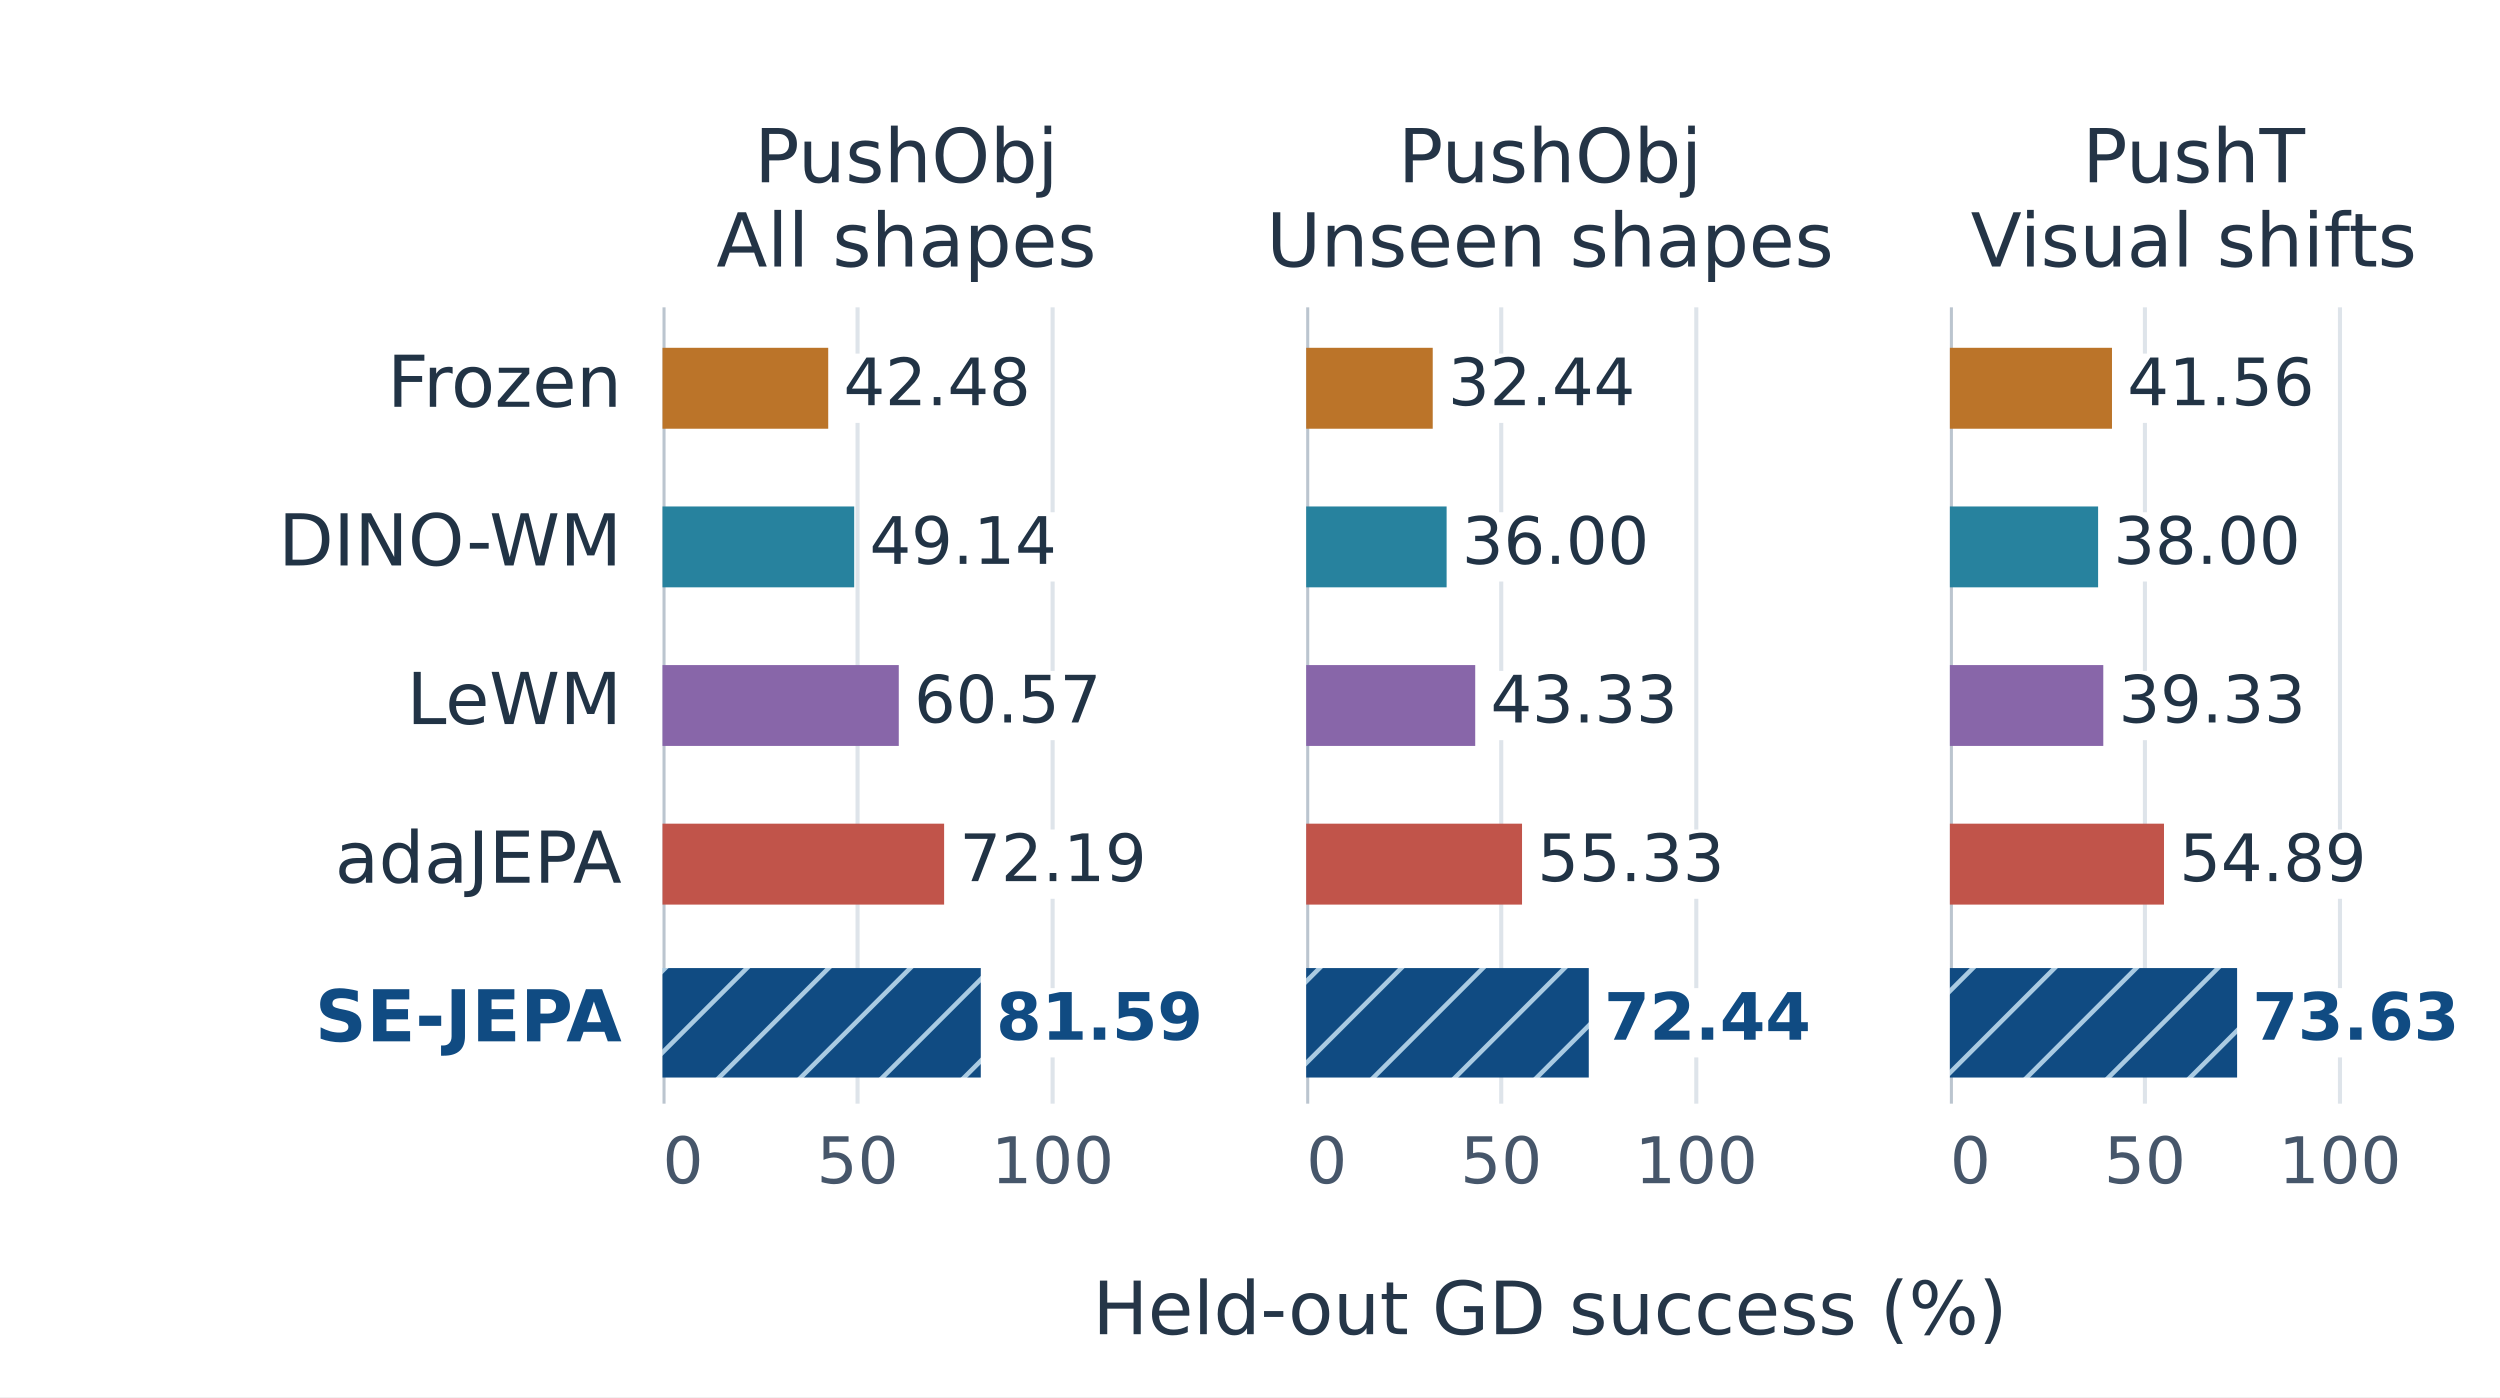
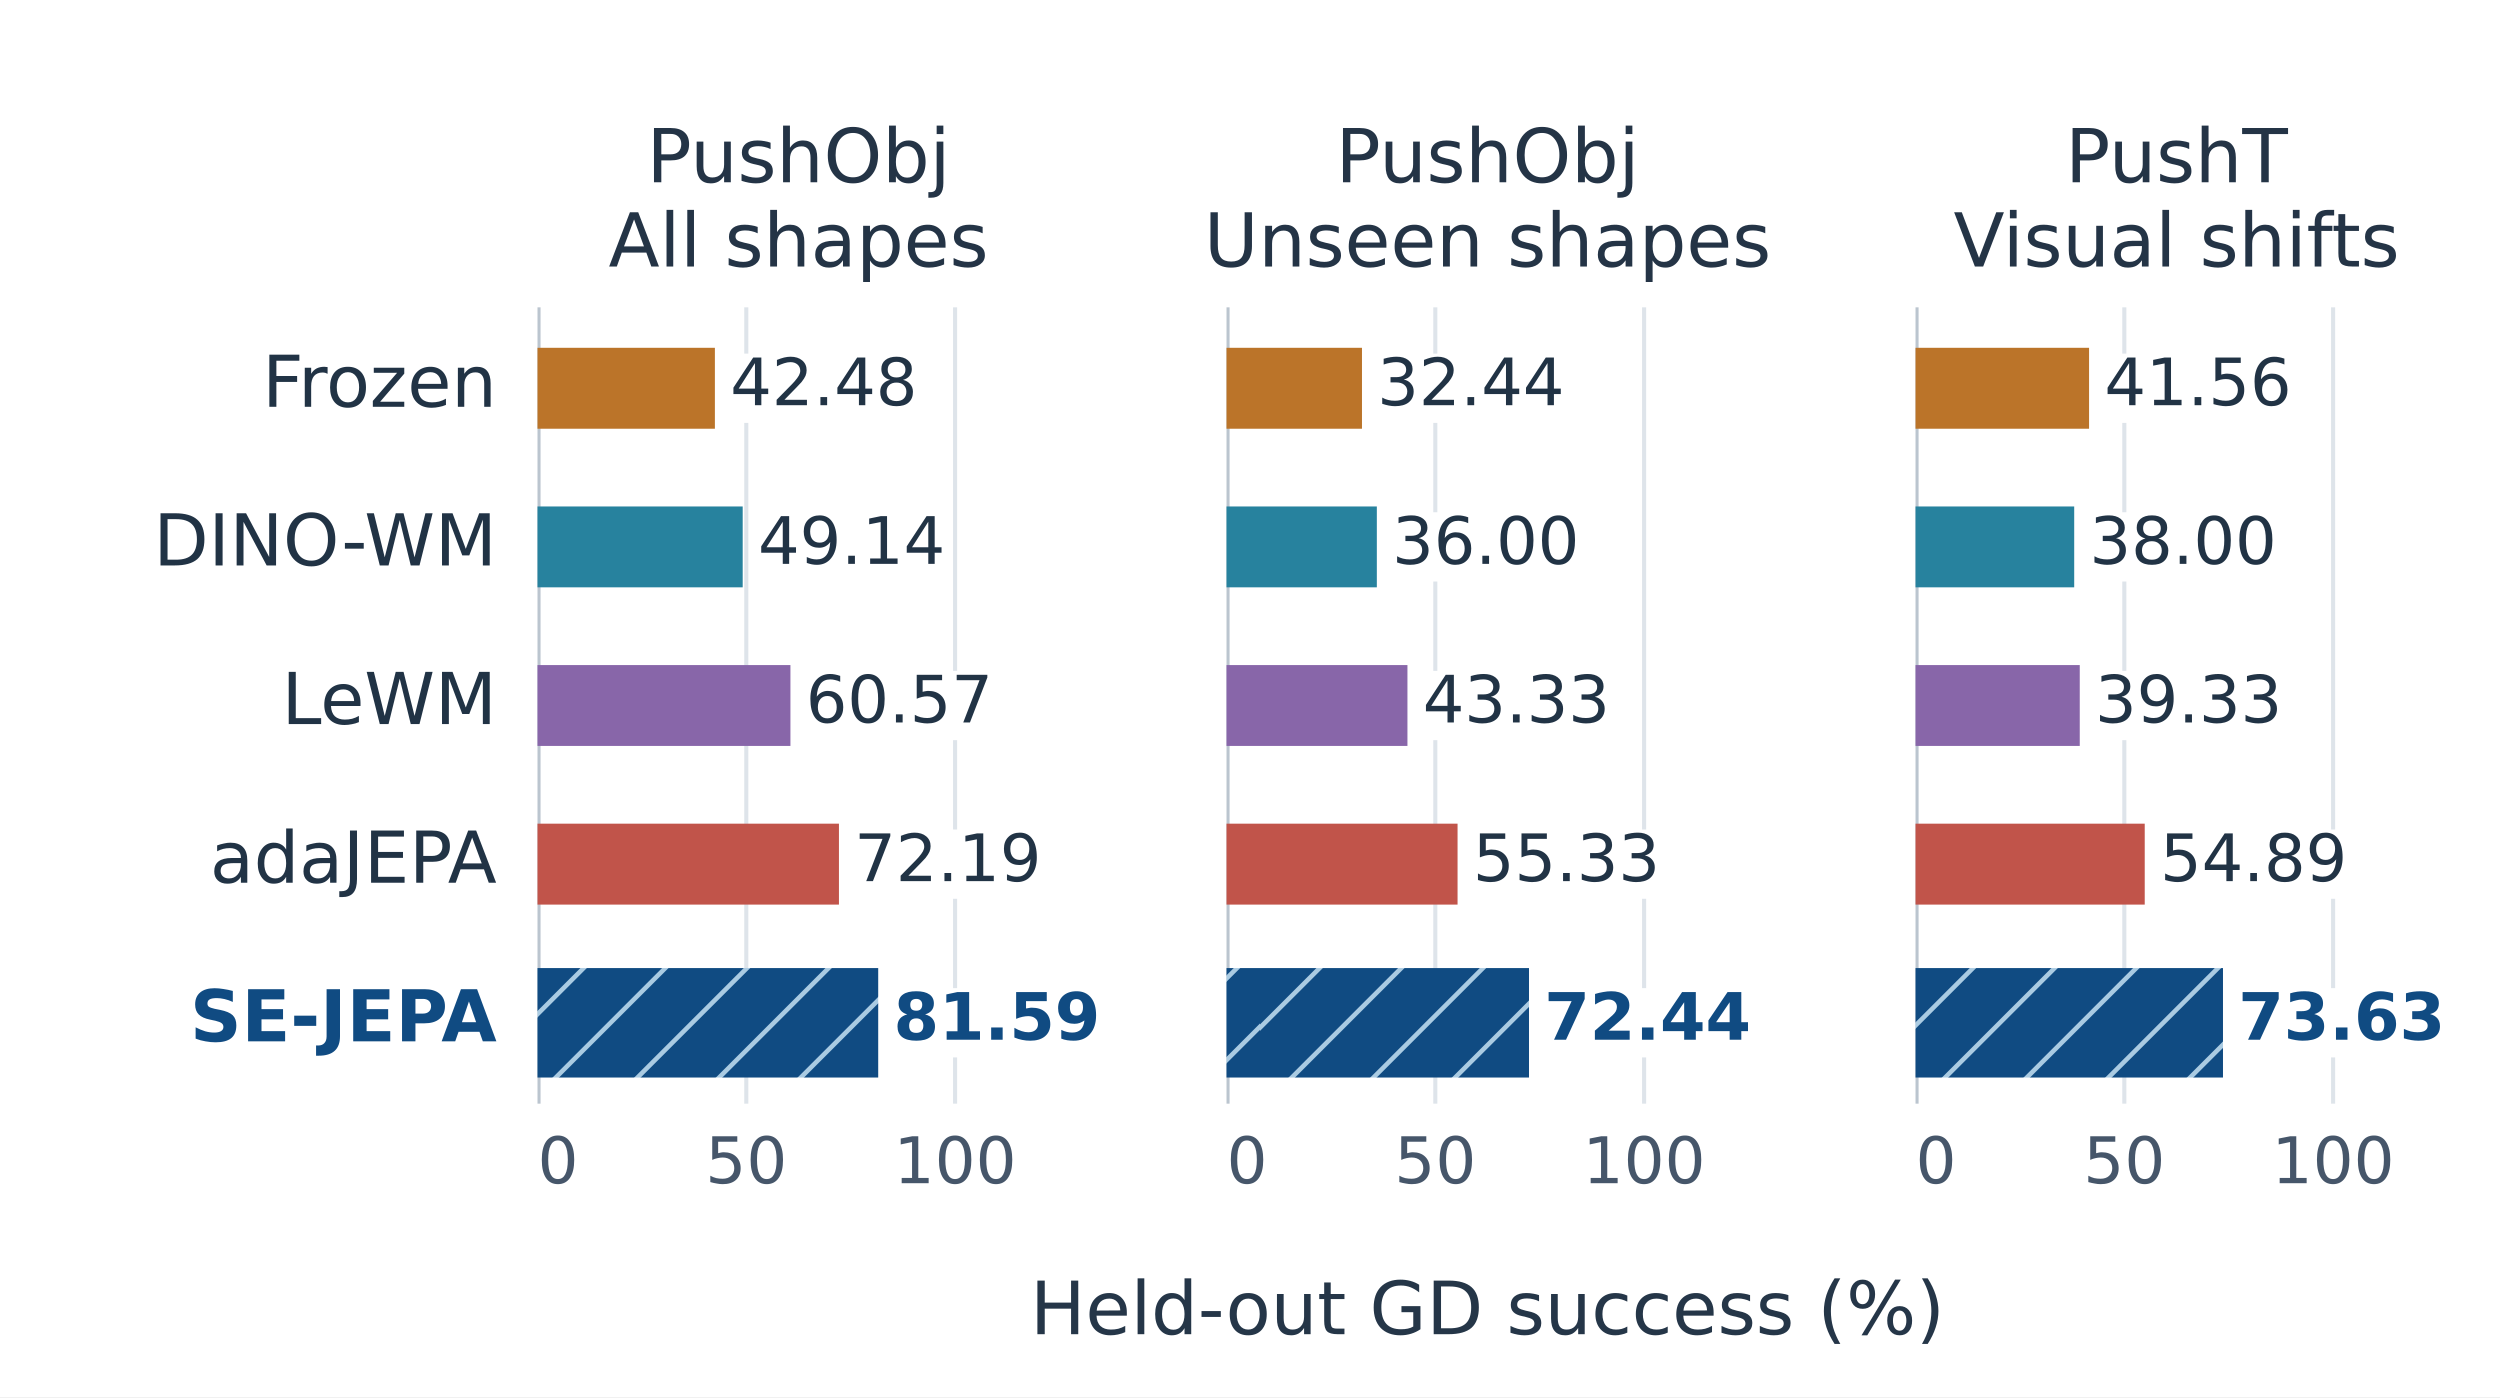
<svg xmlns="http://www.w3.org/2000/svg" width="244.8pt" height="136.8pt" viewBox="0 0 244.8 136.8" version="1.1">
  <defs>
    <style type="text/css">*{stroke-linejoin: round; stroke-linecap: butt}</style>
  </defs>
  <g id="figure_1">
    <g id="patch_1">
      <path d="M 0 136.8  L 244.8 136.8  L 244.8 0  L 0 0  z " style="fill: #ffffff" />
    </g>
    <g id="axes_1">
      <g id="patch_2">
-         <path d="M 64.872 108.072  L 112.621 108.072  L 112.621 30.096  L 64.872 30.096  z " style="fill: #ffffff" />
+         <path d="M 52.632 108.072  L 103.744 108.072  L 103.744 30.096  L 52.632 30.096  z " style="fill: #ffffff" />
      </g>
      <g id="line2d_1">
-         <path d="M 64.872 108.072  L 64.872 30.096  " clip-path="url(#pd72a1151b1)" style="fill: none; stroke: #bbc5cf; stroke-width: 0.6; stroke-linecap: square" />
+         <path d="M 52.632 108.072  L 52.632 30.096  " clip-path="url(#pdd5d672293)" style="fill: none; stroke: #bbc5cf; stroke-width: 0.6; stroke-linecap: square" />
      </g>
      <g id="line2d_2">
-         <path d="M 83.972 108.072  L 83.972 30.096  " clip-path="url(#pd72a1151b1)" style="fill: none; stroke: #dee4ea; stroke-width: 0.4; stroke-linecap: square" />
+         <path d="M 73.077 108.072  L 73.077 30.096  " clip-path="url(#pdd5d672293)" style="fill: none; stroke: #dee4ea; stroke-width: 0.4; stroke-linecap: square" />
      </g>
      <g id="line2d_3">
-         <path d="M 103.072 108.072  L 103.072 30.096  " clip-path="url(#pd72a1151b1)" style="fill: none; stroke: #dee4ea; stroke-width: 0.4; stroke-linecap: square" />
+         <path d="M 93.522 108.072  L 93.522 30.096  " clip-path="url(#pdd5d672293)" style="fill: none; stroke: #dee4ea; stroke-width: 0.4; stroke-linecap: square" />
      </g>
      <g id="GD-pushobj_all-Frozen">
-         <path d="M 64.872 34.057  L 81.099 34.057  L 81.099 41.979  L 64.872 41.979  z " clip-path="url(#pd72a1151b1)" style="fill: #bb7429" />
+         <path d="M 52.632 34.057  L 70.002 34.057  L 70.002 41.979  L 52.632 41.979  z " clip-path="url(#pdd5d672293)" style="fill: #bb7429" />
      </g>
      <g id="GD-pushobj_all-DINO-WM">
-         <path d="M 64.872 49.59  L 83.643 49.59  L 83.643 57.512  L 64.872 57.512  z " clip-path="url(#pd72a1151b1)" style="fill: #27829e" />
+         <path d="M 52.632 49.59  L 72.725 49.59  L 72.725 57.512  L 52.632 57.512  z " clip-path="url(#pdd5d672293)" style="fill: #27829e" />
      </g>
      <g id="GD-pushobj_all-LeWM">
-         <path d="M 64.872 65.123  L 88.009 65.123  L 88.009 73.045  L 64.872 73.045  z " clip-path="url(#pd72a1151b1)" style="fill: #8866a9" />
+         <path d="M 52.632 65.123  L 77.399 65.123  L 77.399 73.045  L 52.632 73.045  z " clip-path="url(#pdd5d672293)" style="fill: #8866a9" />
      </g>
      <g id="GD-pushobj_all-AdaJEPA">
-         <path d="M 64.872 80.656  L 92.448 80.656  L 92.448 88.578  L 64.872 88.578  z " clip-path="url(#pd72a1151b1)" style="fill: #c1544a" />
+         <path d="M 52.632 80.656  L 82.15 80.656  L 82.15 88.578  L 52.632 88.578  z " clip-path="url(#pdd5d672293)" style="fill: #c1544a" />
      </g>
      <g id="GD-pushobj_all-SE-JEPA">
-         <path d="M 64.872 94.791  L 96.039 94.791  L 96.039 105.509  L 64.872 105.509  z " clip-path="url(#pd72a1151b1)" style="fill: url(#h5310ae9c62)" />
+         <path d="M 52.632 94.791  L 85.994 94.791  L 85.994 105.509  L 52.632 105.509  z " clip-path="url(#pdd5d672293)" style="fill: url(#h5310ae9c62)" />
      </g>
      <g id="matplotlib.axis_1">
        <g id="xtick_1">
          <g id="line2d_4" />
          <g id="text_1">
-             <text style="font-size: 6.3px; font-family: 'DejaVu Sans'; text-anchor: start; fill: #46566a" x="64.872" y="115.859" transform="rotate(-0 64.872 115.8585)">0</text>
+             <text style="font-size: 6.3px; font-family: 'DejaVu Sans'; text-anchor: start; fill: #46566a" x="52.632" y="115.859" transform="rotate(-0 52.632 115.8585)">0</text>
          </g>
        </g>
        <g id="xtick_2">
          <g id="line2d_5" />
          <g id="text_2">
-             <text style="font-size: 6.3px; font-family: 'DejaVu Sans'; text-anchor: middle; fill: #46566a" x="83.972" y="115.859" transform="rotate(-0 83.97178 115.8585)">50</text>
+             <text style="font-size: 6.3px; font-family: 'DejaVu Sans'; text-anchor: middle; fill: #46566a" x="73.077" y="115.859" transform="rotate(-0 73.07684 115.8585)">50</text>
          </g>
        </g>
        <g id="xtick_3">
          <g id="line2d_6" />
          <g id="text_3">
-             <text style="font-size: 6.3px; font-family: 'DejaVu Sans'; text-anchor: middle; fill: #46566a" x="103.072" y="115.859" transform="rotate(-0 103.0716 115.8585)">100</text>
+             <text style="font-size: 6.3px; font-family: 'DejaVu Sans'; text-anchor: middle; fill: #46566a" x="93.522" y="115.859" transform="rotate(-0 93.52167 115.8585)">100</text>
          </g>
        </g>
      </g>
      <g id="matplotlib.axis_2" />
      <g id="text_4">
-         <text style="font-size: 7px; font-family: 'DejaVu Sans'; text-anchor: end; fill: #213345" x="60.872" y="39.836" transform="rotate(-0 60.872 39.83622)">Frozen</text>
+         <text style="font-size: 7px; font-family: 'DejaVu Sans'; text-anchor: end; fill: #213345" x="48.632" y="39.836" transform="rotate(-0 48.632 39.83622)">Frozen</text>
      </g>
      <g id="text_5">
        <g id="patch_3">
-           <path d="M 82.407 41.41  L 101.113 41.41  L 101.113 34.626  L 82.407 34.626  z " style="fill: #ffffff" />
-         </g>
-         <text style="font-size: 6.4px; font-family: 'DejaVu Sans'; text-anchor: start; fill: #213345" x="82.599" y="39.68" transform="rotate(-0 82.59917 39.68037)">42.48</text>
+           <path d="M 71.31 41.41  L 90.016 41.41  L 90.016 34.626  L 71.31 34.626  z " style="fill: #ffffff" />
+         </g>
+         <text style="font-size: 6.4px; font-family: 'DejaVu Sans'; text-anchor: start; fill: #213345" x="71.502" y="39.68" transform="rotate(-0 71.50193 39.68037)">42.48</text>
      </g>
      <g id="text_6">
-         <text style="font-size: 7px; font-family: 'DejaVu Sans'; text-anchor: end; fill: #213345" x="60.872" y="55.369" transform="rotate(-0 60.872 55.36929)">DINO-WM</text>
+         <text style="font-size: 7px; font-family: 'DejaVu Sans'; text-anchor: end; fill: #213345" x="48.632" y="55.369" transform="rotate(-0 48.632 55.36929)">DINO-WM</text>
      </g>
      <g id="text_7">
        <g id="patch_4">
-           <path d="M 84.951 56.943  L 103.657 56.943  L 103.657 50.159  L 84.951 50.159  z " style="fill: #ffffff" />
-         </g>
-         <text style="font-size: 6.4px; font-family: 'DejaVu Sans'; text-anchor: start; fill: #213345" x="85.143" y="55.213" transform="rotate(-0 85.14326 55.21343)">49.14</text>
+           <path d="M 74.033 56.943  L 92.739 56.943  L 92.739 50.159  L 74.033 50.159  z " style="fill: #ffffff" />
+         </g>
+         <text style="font-size: 6.4px; font-family: 'DejaVu Sans'; text-anchor: start; fill: #213345" x="74.225" y="55.213" transform="rotate(-0 74.22518 55.21343)">49.14</text>
      </g>
      <g id="text_8">
-         <text style="font-size: 7px; font-family: 'DejaVu Sans'; text-anchor: end; fill: #213345" x="60.872" y="70.902" transform="rotate(-0 60.872 70.90236)">LeWM</text>
+         <text style="font-size: 7px; font-family: 'DejaVu Sans'; text-anchor: end; fill: #213345" x="48.632" y="70.902" transform="rotate(-0 48.632 70.90236)">LeWM</text>
      </g>
      <g id="text_9">
        <g id="patch_5">
-           <path d="M 89.317 72.476  L 108.023 72.476  L 108.023 65.692  L 89.317 65.692  z " style="fill: #ffffff" />
-         </g>
-         <text style="font-size: 6.4px; font-family: 'DejaVu Sans'; text-anchor: start; fill: #213345" x="89.509" y="70.746" transform="rotate(-0 89.50947 70.7465)">60.57</text>
+           <path d="M 78.707 72.476  L 97.413 72.476  L 97.413 65.692  L 78.707 65.692  z " style="fill: #ffffff" />
+         </g>
+         <text style="font-size: 6.4px; font-family: 'DejaVu Sans'; text-anchor: start; fill: #213345" x="78.899" y="70.746" transform="rotate(-0 78.89887 70.7465)">60.57</text>
      </g>
      <g id="text_10">
-         <text style="font-size: 7px; font-family: 'DejaVu Sans'; text-anchor: end; fill: #213345" x="60.872" y="86.436" transform="rotate(-0 60.872 86.4357)">adaJEPA</text>
+         <text style="font-size: 7px; font-family: 'DejaVu Sans'; text-anchor: end; fill: #213345" x="48.632" y="86.436" transform="rotate(-0 48.632 86.4357)">adaJEPA</text>
      </g>
      <g id="text_11">
        <g id="patch_6">
-           <path d="M 93.756 88.009  L 112.462 88.009  L 112.462 81.225  L 93.756 81.225  z " style="fill: #ffffff" />
-         </g>
-         <text style="font-size: 6.4px; font-family: 'DejaVu Sans'; text-anchor: start; fill: #213345" x="93.948" y="86.28" transform="rotate(-0 93.94826 86.27957)">72.19</text>
+           <path d="M 83.458 88.009  L 102.164 88.009  L 102.164 81.225  L 83.458 81.225  z " style="fill: #ffffff" />
+         </g>
+         <text style="font-size: 6.4px; font-family: 'DejaVu Sans'; text-anchor: start; fill: #213345" x="83.65" y="86.28" transform="rotate(-0 83.65025 86.27957)">72.19</text>
      </g>
      <g id="text_12">
-         <text style="font-weight: 700; font-size: 7px; font-family: 'DejaVu Sans'; text-anchor: end; fill: #104b82" x="60.872" y="101.968" transform="rotate(-0 60.872 101.9685)">SE-JEPA</text>
+         <text style="font-weight: 700; font-size: 7px; font-family: 'DejaVu Sans'; text-anchor: end; fill: #104b82" x="48.632" y="101.968" transform="rotate(-0 48.632 101.9685)">SE-JEPA</text>
      </g>
      <g id="text_13">
        <g id="patch_7">
-           <path d="M 97.347 103.542  L 117.974 103.542  L 117.974 96.758  L 97.347 96.758  z " style="fill: #ffffff" />
-         </g>
-         <text style="font-weight: 700; font-size: 6.4px; font-family: 'DejaVu Sans'; text-anchor: start; fill: #104b82" x="97.539" y="101.813" transform="rotate(-0 97.53902 101.8126)">81.59</text>
+           <path d="M 87.302 103.542  L 107.929 103.542  L 107.929 96.758  L 87.302 96.758  z " style="fill: #ffffff" />
+         </g>
+         <text style="font-weight: 700; font-size: 6.4px; font-family: 'DejaVu Sans'; text-anchor: start; fill: #104b82" x="87.494" y="101.813" transform="rotate(-0 87.49388 101.8126)">81.59</text>
      </g>
      <g id="text_14">
-         <text style="font-size: 7.3px; font-family: 'DejaVu Sans'; fill: #243446" transform="translate(73.87754 17.847)">PushObj</text>
-         <text style="font-size: 7.3px; font-family: 'DejaVu Sans'; fill: #243446" transform="translate(70.14598 26.096)">All shapes</text>
+         <text style="font-size: 7.3px; font-family: 'DejaVu Sans'; fill: #243446" transform="translate(63.31886 17.847)">PushObj</text>
+         <text style="font-size: 7.3px; font-family: 'DejaVu Sans'; fill: #243446" transform="translate(59.5873 26.096)">All shapes</text>
      </g>
    </g>
    <g id="axes_2">
      <g id="patch_8">
-         <path d="M 127.901 108.072  L 175.651 108.072  L 175.651 30.096  L 127.901 30.096  z " style="fill: #ffffff" />
+         <path d="M 120.1 108.072  L 171.212 108.072  L 171.212 30.096  L 120.1 30.096  z " style="fill: #ffffff" />
      </g>
      <g id="line2d_7">
-         <path d="M 127.901 108.072  L 127.901 30.096  " clip-path="url(#pd09d841ab7)" style="fill: none; stroke: #bbc5cf; stroke-width: 0.6; stroke-linecap: square" />
+         <path d="M 120.1 108.072  L 120.1 30.096  " clip-path="url(#p771cbe2866)" style="fill: none; stroke: #bbc5cf; stroke-width: 0.6; stroke-linecap: square" />
      </g>
      <g id="line2d_8">
-         <path d="M 147.001 108.072  L 147.001 30.096  " clip-path="url(#pd09d841ab7)" style="fill: none; stroke: #dee4ea; stroke-width: 0.4; stroke-linecap: square" />
+         <path d="M 140.545 108.072  L 140.545 30.096  " clip-path="url(#p771cbe2866)" style="fill: none; stroke: #dee4ea; stroke-width: 0.4; stroke-linecap: square" />
      </g>
      <g id="line2d_9">
-         <path d="M 166.101 108.072  L 166.101 30.096  " clip-path="url(#pd09d841ab7)" style="fill: none; stroke: #dee4ea; stroke-width: 0.4; stroke-linecap: square" />
+         <path d="M 160.99 108.072  L 160.99 30.096  " clip-path="url(#p771cbe2866)" style="fill: none; stroke: #dee4ea; stroke-width: 0.4; stroke-linecap: square" />
      </g>
      <g id="GD-pushobj_unseen-Frozen">
-         <path d="M 127.901 34.057  L 140.293 34.057  L 140.293 41.979  L 127.901 41.979  z " clip-path="url(#pd09d841ab7)" style="fill: #bb7429" />
+         <path d="M 120.1 34.057  L 133.365 34.057  L 133.365 41.979  L 120.1 41.979  z " clip-path="url(#p771cbe2866)" style="fill: #bb7429" />
      </g>
      <g id="GD-pushobj_unseen-DINO-WM">
-         <path d="M 127.901 49.59  L 141.653 49.59  L 141.653 57.512  L 127.901 57.512  z " clip-path="url(#pd09d841ab7)" style="fill: #27829e" />
+         <path d="M 120.1 49.59  L 134.82 49.59  L 134.82 57.512  L 120.1 57.512  z " clip-path="url(#p771cbe2866)" style="fill: #27829e" />
      </g>
      <g id="GD-pushobj_unseen-LeWM">
-         <path d="M 127.901 65.123  L 144.453 65.123  L 144.453 73.045  L 127.901 73.045  z " clip-path="url(#pd09d841ab7)" style="fill: #8866a9" />
+         <path d="M 120.1 65.123  L 137.817 65.123  L 137.817 73.045  L 120.1 73.045  z " clip-path="url(#p771cbe2866)" style="fill: #8866a9" />
      </g>
      <g id="GD-pushobj_unseen-AdaJEPA">
-         <path d="M 127.901 80.656  L 149.037 80.656  L 149.037 88.578  L 127.901 88.578  z " clip-path="url(#pd09d841ab7)" style="fill: #c1544a" />
+         <path d="M 120.1 80.656  L 142.724 80.656  L 142.724 88.578  L 120.1 88.578  z " clip-path="url(#p771cbe2866)" style="fill: #c1544a" />
      </g>
      <g id="GD-pushobj_unseen-SE-JEPA">
-         <path d="M 127.901 94.791  L 155.573 94.791  L 155.573 105.509  L 127.901 105.509  z " clip-path="url(#pd09d841ab7)" style="fill: url(#h5310ae9c62)" />
+         <path d="M 120.1 94.791  L 149.72 94.791  L 149.72 105.509  L 120.1 105.509  z " clip-path="url(#p771cbe2866)" style="fill: url(#h5310ae9c62)" />
      </g>
      <g id="matplotlib.axis_3">
        <g id="xtick_4">
          <g id="line2d_10" />
          <g id="text_15">
-             <text style="font-size: 6.3px; font-family: 'DejaVu Sans'; text-anchor: start; fill: #46566a" x="127.901" y="115.859" transform="rotate(-0 127.9013 115.8585)">0</text>
+             <text style="font-size: 6.3px; font-family: 'DejaVu Sans'; text-anchor: start; fill: #46566a" x="120.1" y="115.859" transform="rotate(-0 120.1 115.8585)">0</text>
          </g>
        </g>
        <g id="xtick_5">
          <g id="line2d_11" />
          <g id="text_16">
-             <text style="font-size: 6.3px; font-family: 'DejaVu Sans'; text-anchor: middle; fill: #46566a" x="147.001" y="115.859" transform="rotate(-0 147.0011 115.8585)">50</text>
+             <text style="font-size: 6.3px; font-family: 'DejaVu Sans'; text-anchor: middle; fill: #46566a" x="140.545" y="115.859" transform="rotate(-0 140.5448 115.8585)">50</text>
          </g>
        </g>
        <g id="xtick_6">
          <g id="line2d_12" />
          <g id="text_17">
-             <text style="font-size: 6.3px; font-family: 'DejaVu Sans'; text-anchor: middle; fill: #46566a" x="166.101" y="115.859" transform="rotate(-0 166.1008 115.8585)">100</text>
+             <text style="font-size: 6.3px; font-family: 'DejaVu Sans'; text-anchor: middle; fill: #46566a" x="160.99" y="115.859" transform="rotate(-0 160.9896 115.8585)">100</text>
          </g>
        </g>
      </g>
      <g id="matplotlib.axis_4" />
      <g id="text_18">
        <g id="patch_9">
-           <path d="M 141.601 41.41  L 160.307 41.41  L 160.307 34.626  L 141.601 34.626  z " style="fill: #ffffff" />
-         </g>
-         <text style="font-size: 6.4px; font-family: 'DejaVu Sans'; text-anchor: start; fill: #213345" x="141.793" y="39.68" transform="rotate(-0 141.7932 39.68037)">32.44</text>
+           <path d="M 134.673 41.41  L 153.379 41.41  L 153.379 34.626  L 134.673 34.626  z " style="fill: #ffffff" />
+         </g>
+         <text style="font-size: 6.4px; font-family: 'DejaVu Sans'; text-anchor: start; fill: #213345" x="134.865" y="39.68" transform="rotate(-0 134.8646 39.68037)">32.44</text>
      </g>
      <g id="text_19">
        <g id="patch_10">
-           <path d="M 142.961 56.943  L 161.667 56.943  L 161.667 50.159  L 142.961 50.159  z " style="fill: #ffffff" />
-         </g>
-         <text style="font-size: 6.4px; font-family: 'DejaVu Sans'; text-anchor: start; fill: #213345" x="143.153" y="55.213" transform="rotate(-0 143.1531 55.21343)">36.00</text>
+           <path d="M 136.128 56.943  L 154.834 56.943  L 154.834 50.159  L 136.128 50.159  z " style="fill: #ffffff" />
+         </g>
+         <text style="font-size: 6.4px; font-family: 'DejaVu Sans'; text-anchor: start; fill: #213345" x="136.32" y="55.213" transform="rotate(-0 136.3202 55.21343)">36.00</text>
      </g>
      <g id="text_20">
        <g id="patch_11">
-           <path d="M 145.761 72.476  L 164.467 72.476  L 164.467 65.692  L 145.761 65.692  z " style="fill: #ffffff" />
-         </g>
-         <text style="font-size: 6.4px; font-family: 'DejaVu Sans'; text-anchor: start; fill: #213345" x="145.953" y="70.746" transform="rotate(-0 145.9531 70.7465)">43.33</text>
+           <path d="M 139.125 72.476  L 157.831 72.476  L 157.831 65.692  L 139.125 65.692  z " style="fill: #ffffff" />
+         </g>
+         <text style="font-size: 6.4px; font-family: 'DejaVu Sans'; text-anchor: start; fill: #213345" x="139.317" y="70.746" transform="rotate(-0 139.3175 70.7465)">43.33</text>
      </g>
      <g id="text_21">
        <g id="patch_12">
-           <path d="M 150.345 88.009  L 169.051 88.009  L 169.051 81.225  L 150.345 81.225  z " style="fill: #ffffff" />
-         </g>
-         <text style="font-size: 6.4px; font-family: 'DejaVu Sans'; text-anchor: start; fill: #213345" x="150.537" y="86.28" transform="rotate(-0 150.5371 86.27957)">55.33</text>
+           <path d="M 144.032 88.009  L 162.738 88.009  L 162.738 81.225  L 144.032 81.225  z " style="fill: #ffffff" />
+         </g>
+         <text style="font-size: 6.4px; font-family: 'DejaVu Sans'; text-anchor: start; fill: #213345" x="144.224" y="86.28" transform="rotate(-0 144.2242 86.27957)">55.33</text>
      </g>
      <g id="text_22">
        <g id="patch_13">
-           <path d="M 156.881 103.542  L 177.508 103.542  L 177.508 96.758  L 156.881 96.758  z " style="fill: #ffffff" />
-         </g>
-         <text style="font-weight: 700; font-size: 6.4px; font-family: 'DejaVu Sans'; text-anchor: start; fill: #104b82" x="157.073" y="101.813" transform="rotate(-0 157.073 101.8126)">72.44</text>
+           <path d="M 151.028 103.542  L 171.655 103.542  L 171.655 96.758  L 151.028 96.758  z " style="fill: #ffffff" />
+         </g>
+         <text style="font-weight: 700; font-size: 6.4px; font-family: 'DejaVu Sans'; text-anchor: start; fill: #104b82" x="151.22" y="101.813" transform="rotate(-0 151.2204 101.8126)">72.44</text>
      </g>
      <g id="text_23">
-         <text style="font-size: 7.3px; font-family: 'DejaVu Sans'; fill: #243446" transform="translate(136.9068 17.847)">PushObj</text>
-         <text style="font-size: 7.3px; font-family: 'DejaVu Sans'; fill: #243446" transform="translate(124.0092 26.096)">Unseen shapes</text>
+         <text style="font-size: 7.3px; font-family: 'DejaVu Sans'; fill: #243446" transform="translate(130.7868 17.847)">PushObj</text>
+         <text style="font-size: 7.3px; font-family: 'DejaVu Sans'; fill: #243446" transform="translate(117.8892 26.096)">Unseen shapes</text>
      </g>
    </g>
    <g id="axes_3">
      <g id="patch_14">
-         <path d="M 190.931 108.072  L 238.68 108.072  L 238.68 30.096  L 190.931 30.096  z " style="fill: #ffffff" />
+         <path d="M 187.568 108.072  L 238.68 108.072  L 238.68 30.096  L 187.568 30.096  z " style="fill: #ffffff" />
      </g>
      <g id="line2d_13">
-         <path d="M 190.931 108.072  L 190.931 30.096  " clip-path="url(#p535675c987)" style="fill: none; stroke: #bbc5cf; stroke-width: 0.6; stroke-linecap: square" />
+         <path d="M 187.568 108.072  L 187.568 30.096  " clip-path="url(#pa4dda18ec5)" style="fill: none; stroke: #bbc5cf; stroke-width: 0.6; stroke-linecap: square" />
      </g>
      <g id="line2d_14">
-         <path d="M 210.03 108.072  L 210.03 30.096  " clip-path="url(#p535675c987)" style="fill: none; stroke: #dee4ea; stroke-width: 0.4; stroke-linecap: square" />
+         <path d="M 208.013 108.072  L 208.013 30.096  " clip-path="url(#pa4dda18ec5)" style="fill: none; stroke: #dee4ea; stroke-width: 0.4; stroke-linecap: square" />
      </g>
      <g id="line2d_15">
-         <path d="M 229.13 108.072  L 229.13 30.096  " clip-path="url(#p535675c987)" style="fill: none; stroke: #dee4ea; stroke-width: 0.4; stroke-linecap: square" />
+         <path d="M 228.458 108.072  L 228.458 30.096  " clip-path="url(#pa4dda18ec5)" style="fill: none; stroke: #dee4ea; stroke-width: 0.4; stroke-linecap: square" />
      </g>
      <g id="GD-pusht_shift-Frozen">
-         <path d="M 190.931 34.057  L 206.806 34.057  L 206.806 41.979  L 190.931 41.979  z " clip-path="url(#p535675c987)" style="fill: #bb7429" />
+         <path d="M 187.568 34.057  L 204.562 34.057  L 204.562 41.979  L 187.568 41.979  z " clip-path="url(#pa4dda18ec5)" style="fill: #bb7429" />
      </g>
      <g id="GD-pusht_shift-DINO-WM">
-         <path d="M 190.931 49.59  L 205.446 49.59  L 205.446 57.512  L 190.931 57.512  z " clip-path="url(#p535675c987)" style="fill: #27829e" />
+         <path d="M 187.568 49.59  L 203.106 49.59  L 203.106 57.512  L 187.568 57.512  z " clip-path="url(#pa4dda18ec5)" style="fill: #27829e" />
      </g>
      <g id="GD-pusht_shift-LeWM">
-         <path d="M 190.931 65.123  L 205.954 65.123  L 205.954 73.045  L 190.931 73.045  z " clip-path="url(#p535675c987)" style="fill: #8866a9" />
+         <path d="M 187.568 65.123  L 203.65 65.123  L 203.65 73.045  L 187.568 73.045  z " clip-path="url(#pa4dda18ec5)" style="fill: #8866a9" />
      </g>
      <g id="GD-pusht_shift-AdaJEPA">
-         <path d="M 190.931 80.656  L 211.898 80.656  L 211.898 88.578  L 190.931 88.578  z " clip-path="url(#p535675c987)" style="fill: #c1544a" />
+         <path d="M 187.568 80.656  L 210.012 80.656  L 210.012 88.578  L 187.568 88.578  z " clip-path="url(#pa4dda18ec5)" style="fill: #c1544a" />
      </g>
      <g id="GD-pusht_shift-SE-JEPA">
-         <path d="M 190.931 94.791  L 219.057 94.791  L 219.057 105.509  L 190.931 105.509  z " clip-path="url(#p535675c987)" style="fill: url(#h5310ae9c62)" />
+         <path d="M 187.568 94.791  L 217.675 94.791  L 217.675 105.509  L 187.568 105.509  z " clip-path="url(#pa4dda18ec5)" style="fill: url(#h5310ae9c62)" />
      </g>
      <g id="matplotlib.axis_5">
        <g id="xtick_7">
          <g id="line2d_16" />
          <g id="text_24">
-             <text style="font-size: 6.3px; font-family: 'DejaVu Sans'; text-anchor: start; fill: #46566a" x="190.931" y="115.859" transform="rotate(-0 190.9305 115.8585)">0</text>
+             <text style="font-size: 6.3px; font-family: 'DejaVu Sans'; text-anchor: start; fill: #46566a" x="187.568" y="115.859" transform="rotate(-0 187.5679 115.8585)">0</text>
          </g>
        </g>
        <g id="xtick_8">
          <g id="line2d_17" />
          <g id="text_25">
-             <text style="font-size: 6.3px; font-family: 'DejaVu Sans'; text-anchor: middle; fill: #46566a" x="210.03" y="115.859" transform="rotate(-0 210.0303 115.8585)">50</text>
+             <text style="font-size: 6.3px; font-family: 'DejaVu Sans'; text-anchor: middle; fill: #46566a" x="208.013" y="115.859" transform="rotate(-0 208.0127 115.8585)">50</text>
          </g>
        </g>
        <g id="xtick_9">
          <g id="line2d_18" />
          <g id="text_26">
-             <text style="font-size: 6.3px; font-family: 'DejaVu Sans'; text-anchor: middle; fill: #46566a" x="229.13" y="115.859" transform="rotate(-0 229.1301 115.8585)">100</text>
+             <text style="font-size: 6.3px; font-family: 'DejaVu Sans'; text-anchor: middle; fill: #46566a" x="228.458" y="115.859" transform="rotate(-0 228.4576 115.8585)">100</text>
          </g>
        </g>
      </g>
      <g id="matplotlib.axis_6" />
      <g id="text_27">
        <g id="patch_15">
-           <path d="M 208.114 41.41  L 226.82 41.41  L 226.82 34.626  L 208.114 34.626  z " style="fill: #ffffff" />
-         </g>
-         <text style="font-size: 6.4px; font-family: 'DejaVu Sans'; text-anchor: start; fill: #213345" x="208.306" y="39.68" transform="rotate(-0 208.3063 39.68037)">41.56</text>
+           <path d="M 205.87 41.41  L 224.576 41.41  L 224.576 34.626  L 205.87 34.626  z " style="fill: #ffffff" />
+         </g>
+         <text style="font-size: 6.4px; font-family: 'DejaVu Sans'; text-anchor: start; fill: #213345" x="206.062" y="39.68" transform="rotate(-0 206.0617 39.68037)">41.56</text>
      </g>
      <g id="text_28">
        <g id="patch_16">
-           <path d="M 206.754 56.943  L 225.46 56.943  L 225.46 50.159  L 206.754 50.159  z " style="fill: #ffffff" />
-         </g>
-         <text style="font-size: 6.4px; font-family: 'DejaVu Sans'; text-anchor: start; fill: #213345" x="206.946" y="55.213" transform="rotate(-0 206.9464 55.21343)">38.00</text>
+           <path d="M 204.414 56.943  L 223.12 56.943  L 223.12 50.159  L 204.414 50.159  z " style="fill: #ffffff" />
+         </g>
+         <text style="font-size: 6.4px; font-family: 'DejaVu Sans'; text-anchor: start; fill: #213345" x="204.606" y="55.213" transform="rotate(-0 204.606 55.21343)">38.00</text>
      </g>
      <g id="text_29">
        <g id="patch_17">
-           <path d="M 207.262 72.476  L 225.968 72.476  L 225.968 65.692  L 207.262 65.692  z " style="fill: #ffffff" />
-         </g>
-         <text style="font-size: 6.4px; font-family: 'DejaVu Sans'; text-anchor: start; fill: #213345" x="207.454" y="70.746" transform="rotate(-0 207.4544 70.7465)">39.33</text>
+           <path d="M 204.958 72.476  L 223.664 72.476  L 223.664 65.692  L 204.958 65.692  z " style="fill: #ffffff" />
+         </g>
+         <text style="font-size: 6.4px; font-family: 'DejaVu Sans'; text-anchor: start; fill: #213345" x="205.15" y="70.746" transform="rotate(-0 205.1498 70.7465)">39.33</text>
      </g>
      <g id="text_30">
        <g id="patch_18">
-           <path d="M 213.206 88.009  L 231.912 88.009  L 231.912 81.225  L 213.206 81.225  z " style="fill: #ffffff" />
-         </g>
-         <text style="font-size: 6.4px; font-family: 'DejaVu Sans'; text-anchor: start; fill: #213345" x="213.398" y="86.28" transform="rotate(-0 213.3983 86.27957)">54.89</text>
+           <path d="M 211.32 88.009  L 230.026 88.009  L 230.026 81.225  L 211.32 81.225  z " style="fill: #ffffff" />
+         </g>
+         <text style="font-size: 6.4px; font-family: 'DejaVu Sans'; text-anchor: start; fill: #213345" x="211.512" y="86.28" transform="rotate(-0 211.5123 86.27957)">54.89</text>
      </g>
      <g id="text_31">
        <g id="patch_19">
-           <path d="M 220.365 103.542  L 240.992 103.542  L 240.992 96.758  L 220.365 96.758  z " style="fill: #ffffff" />
-         </g>
-         <text style="font-weight: 700; font-size: 6.4px; font-family: 'DejaVu Sans'; text-anchor: start; fill: #104b82" x="220.557" y="101.813" transform="rotate(-0 220.5569 101.8126)">73.63</text>
+           <path d="M 218.983 103.542  L 239.61 103.542  L 239.61 96.758  L 218.983 96.758  z " style="fill: #ffffff" />
+         </g>
+         <text style="font-weight: 700; font-size: 6.4px; font-family: 'DejaVu Sans'; text-anchor: start; fill: #104b82" x="219.175" y="101.813" transform="rotate(-0 219.175 101.8126)">73.63</text>
      </g>
      <g id="text_32">
-         <text style="font-size: 7.3px; font-family: 'DejaVu Sans'; fill: #243446" transform="translate(203.9112 17.847)">PushT</text>
-         <text style="font-size: 7.3px; font-family: 'DejaVu Sans'; fill: #243446" transform="translate(192.9674 26.096)">Visual shifts</text>
+         <text style="font-size: 7.3px; font-family: 'DejaVu Sans'; fill: #243446" transform="translate(202.2298 17.847)">PushT</text>
+         <text style="font-size: 7.3px; font-family: 'DejaVu Sans'; fill: #243446" transform="translate(191.2861 26.096)">Visual shifts</text>
      </g>
    </g>
    <g id="text_33">
-       <text style="font-size: 7.2px; font-family: 'DejaVu Sans'; text-anchor: middle; fill: #253648" x="151.776" y="130.644" transform="rotate(-0 151.776 130.644)">Held-out GD success (%)</text>
+       <text style="font-size: 7.2px; font-family: 'DejaVu Sans'; text-anchor: middle; fill: #253648" x="145.656" y="130.644" transform="rotate(-0 145.656 130.644)">Held-out GD success (%)</text>
    </g>
  </g>
  <defs>
-     <clipPath id="pd72a1151b1">
-       <rect x="64.872" y="30.096" width="47.749" height="77.976" />
+     <clipPath id="pdd5d672293">
+       <rect x="52.632" y="30.096" width="51.112" height="77.976" />
    </clipPath>
-     <clipPath id="pd09d841ab7">
-       <rect x="127.901" y="30.096" width="47.749" height="77.976" />
+     <clipPath id="p771cbe2866">
+       <rect x="120.1" y="30.096" width="51.112" height="77.976" />
    </clipPath>
-     <clipPath id="p535675c987">
-       <rect x="190.931" y="30.096" width="47.749" height="77.976" />
+     <clipPath id="pa4dda18ec5">
+       <rect x="187.568" y="30.096" width="51.112" height="77.976" />
    </clipPath>
  </defs>
  <defs>
    <pattern id="h5310ae9c62" patternUnits="userSpaceOnUse" x="0" y="0" width="72" height="72">
      <rect x="0" y="0" width="73" height="73" fill="#104b82" />
      <path d="M -36 36  L 36 -36  M -32 40  L 40 -32  M -28 44  L 44 -28  M -24 48  L 48 -24  M -20 52  L 52 -20  M -16 56  L 56 -16  M -12 60  L 60 -12  M -8 64  L 64 -8  M -4 68  L 68 -4  M 0 72  L 72 0  M 4 76  L 76 4  M 8 80  L 80 8  M 12 84  L 84 12  M 16 88  L 88 16  M 20 92  L 92 20  M 24 96  L 96 24  M 28 100  L 100 28  M 32 104  L 104 32  M 36 108  L 108 36  " style="fill: #aacbe2; stroke: #aacbe2; stroke-width: 0.45; stroke-linecap: butt; stroke-linejoin: miter" />
    </pattern>
  </defs>
</svg>
